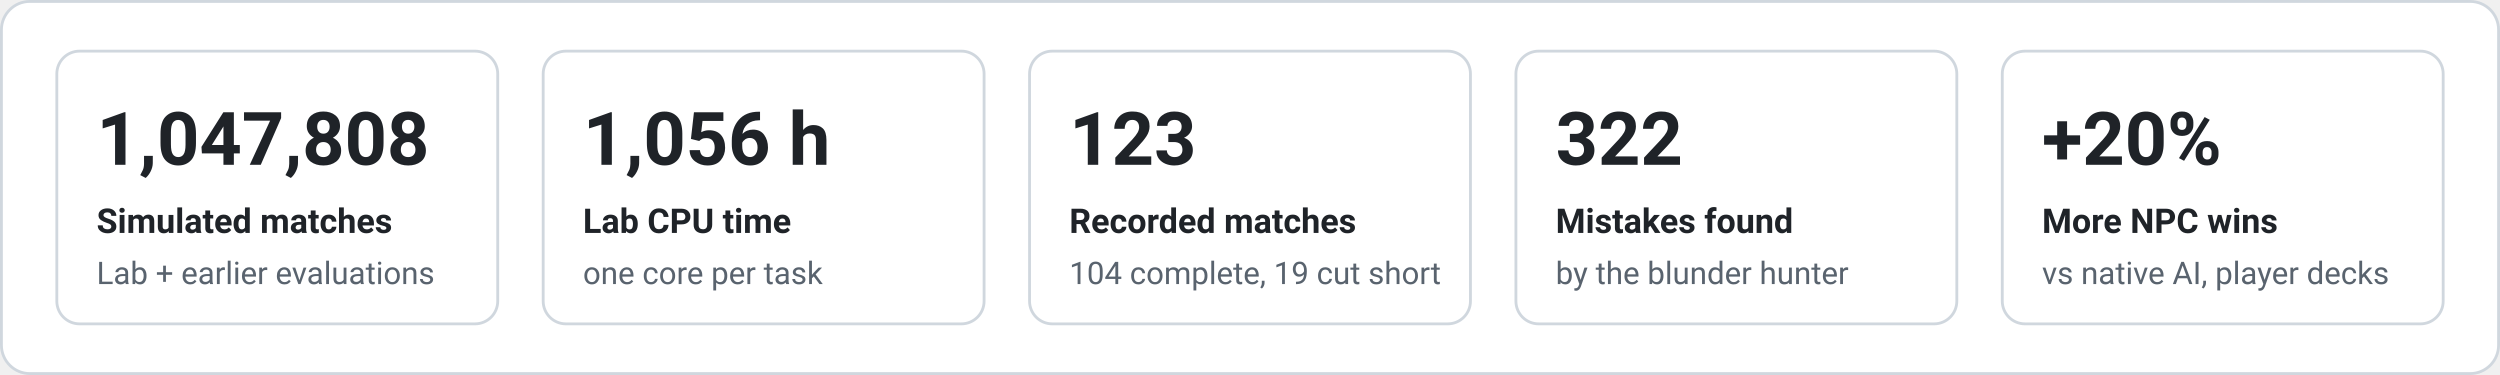
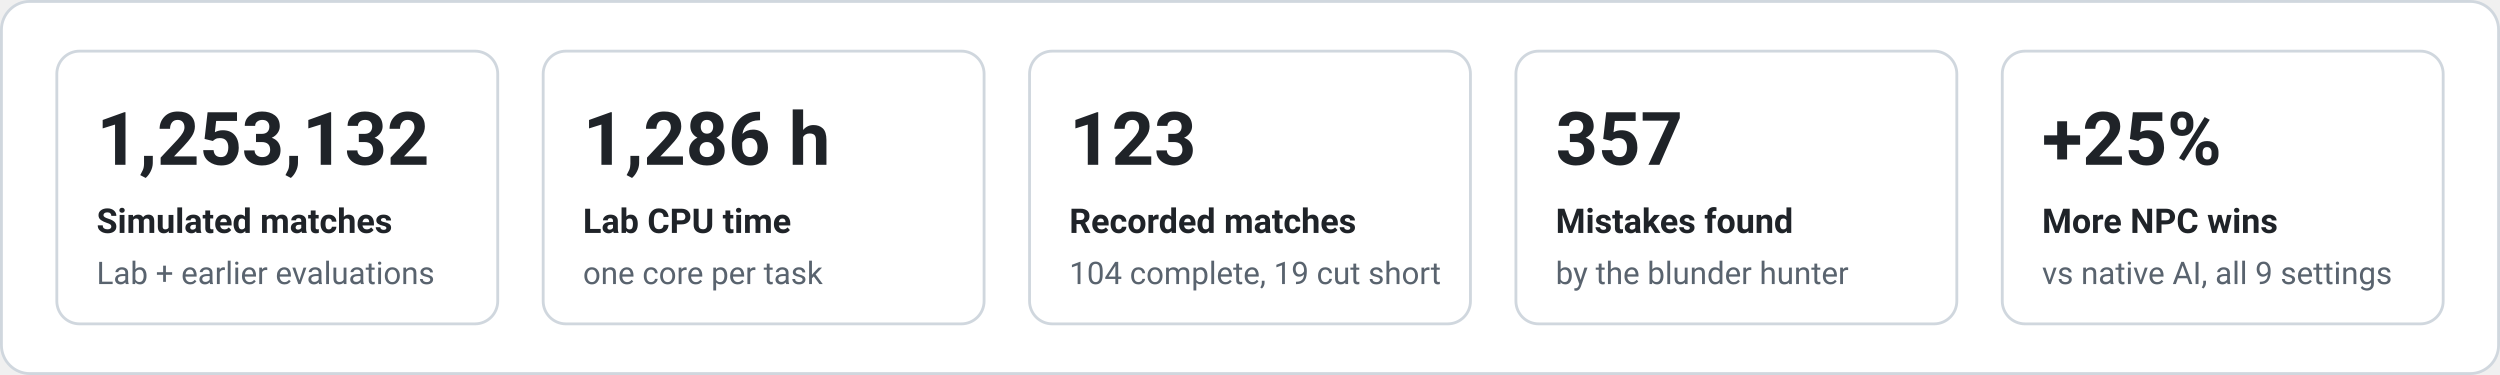
<svg xmlns="http://www.w3.org/2000/svg" width="880" height="132" viewBox="0 0 880 132" font-family="system-ui,-apple-system,'Segoe UI',Roboto,Helvetica,Arial,sans-serif" role="img" aria-label="Key figures">
  <rect x="0.5" y="0.5" width="879" height="131" rx="10" fill="#ffffff" stroke="#d0d7de" />
  <rect x="20.0" y="18" width="155.2" height="96" rx="8" fill="none" stroke="#d0d7de" />
-   <text x="34.0" y="58.0" fill="#1f2328" font-size="26" font-weight="700" text-anchor="start">1,047,808</text>
+   <text x="34.0" y="58.0" fill="#1f2328" font-size="26" font-weight="700" text-anchor="start">1,253,132</text>
  <text x="34.0" y="82.0" fill="#1f2328" font-size="12" font-weight="600" text-anchor="start">Simulated matches</text>
  <text x="34.0" y="100.0" fill="#59636e" font-size="11" font-weight="400" text-anchor="start">Lab + earlier evaluations</text>
  <rect x="191.2" y="18" width="155.2" height="96" rx="8" fill="none" stroke="#d0d7de" />
-   <text x="205.2" y="58.0" fill="#1f2328" font-size="26" font-weight="700" text-anchor="start">1,056 h</text>
+   <text x="205.2" y="58.0" fill="#1f2328" font-size="26" font-weight="700" text-anchor="start">1,286 h</text>
  <text x="205.2" y="82.0" fill="#1f2328" font-size="12" font-weight="600" text-anchor="start">Lab CPU time</text>
  <text x="205.2" y="100.0" fill="#59636e" font-size="11" font-weight="400" text-anchor="start">one core per task</text>
  <rect x="362.4" y="18" width="155.2" height="96" rx="8" fill="none" stroke="#d0d7de" />
  <text x="376.4" y="58.0" fill="#1f2328" font-size="26" font-weight="700" text-anchor="start">123</text>
  <text x="376.4" y="82.0" fill="#1f2328" font-size="12" font-weight="600" text-anchor="start">Recorded matches</text>
  <text x="376.4" y="100.0" fill="#59636e" font-size="11" font-weight="400" text-anchor="start">104 complete, 19 cut short</text>
  <rect x="533.6" y="18" width="155.2" height="96" rx="8" fill="none" stroke="#d0d7de" />
-   <text x="547.6" y="58.0" fill="#1f2328" font-size="26" font-weight="700" text-anchor="start">322</text>
+   <text x="547.6" y="58.0" fill="#1f2328" font-size="26" font-weight="700" text-anchor="start">357</text>
  <text x="547.6" y="82.0" fill="#1f2328" font-size="12" font-weight="600" text-anchor="start">Mistakes found</text>
  <text x="547.6" y="100.0" fill="#59636e" font-size="11" font-weight="400" text-anchor="start">by the blunder hunter</text>
  <rect x="704.8" y="18" width="155.2" height="96" rx="8" fill="none" stroke="#d0d7de" />
-   <text x="718.8" y="58.0" fill="#1f2328" font-size="26" font-weight="700" text-anchor="start">+20%</text>
+   <text x="718.8" y="58.0" fill="#1f2328" font-size="26" font-weight="700" text-anchor="start">+25%</text>
  <text x="718.8" y="82.0" fill="#1f2328" font-size="12" font-weight="600" text-anchor="start">More NPC wins</text>
-   <text x="718.8" y="100.0" fill="#59636e" font-size="11" font-weight="400" text-anchor="start">vs native AI, player decks</text>
+   <text x="718.8" y="100.0" fill="#59636e" font-size="11" font-weight="400" text-anchor="start">vs native AI, all 9 settings</text>
</svg>
